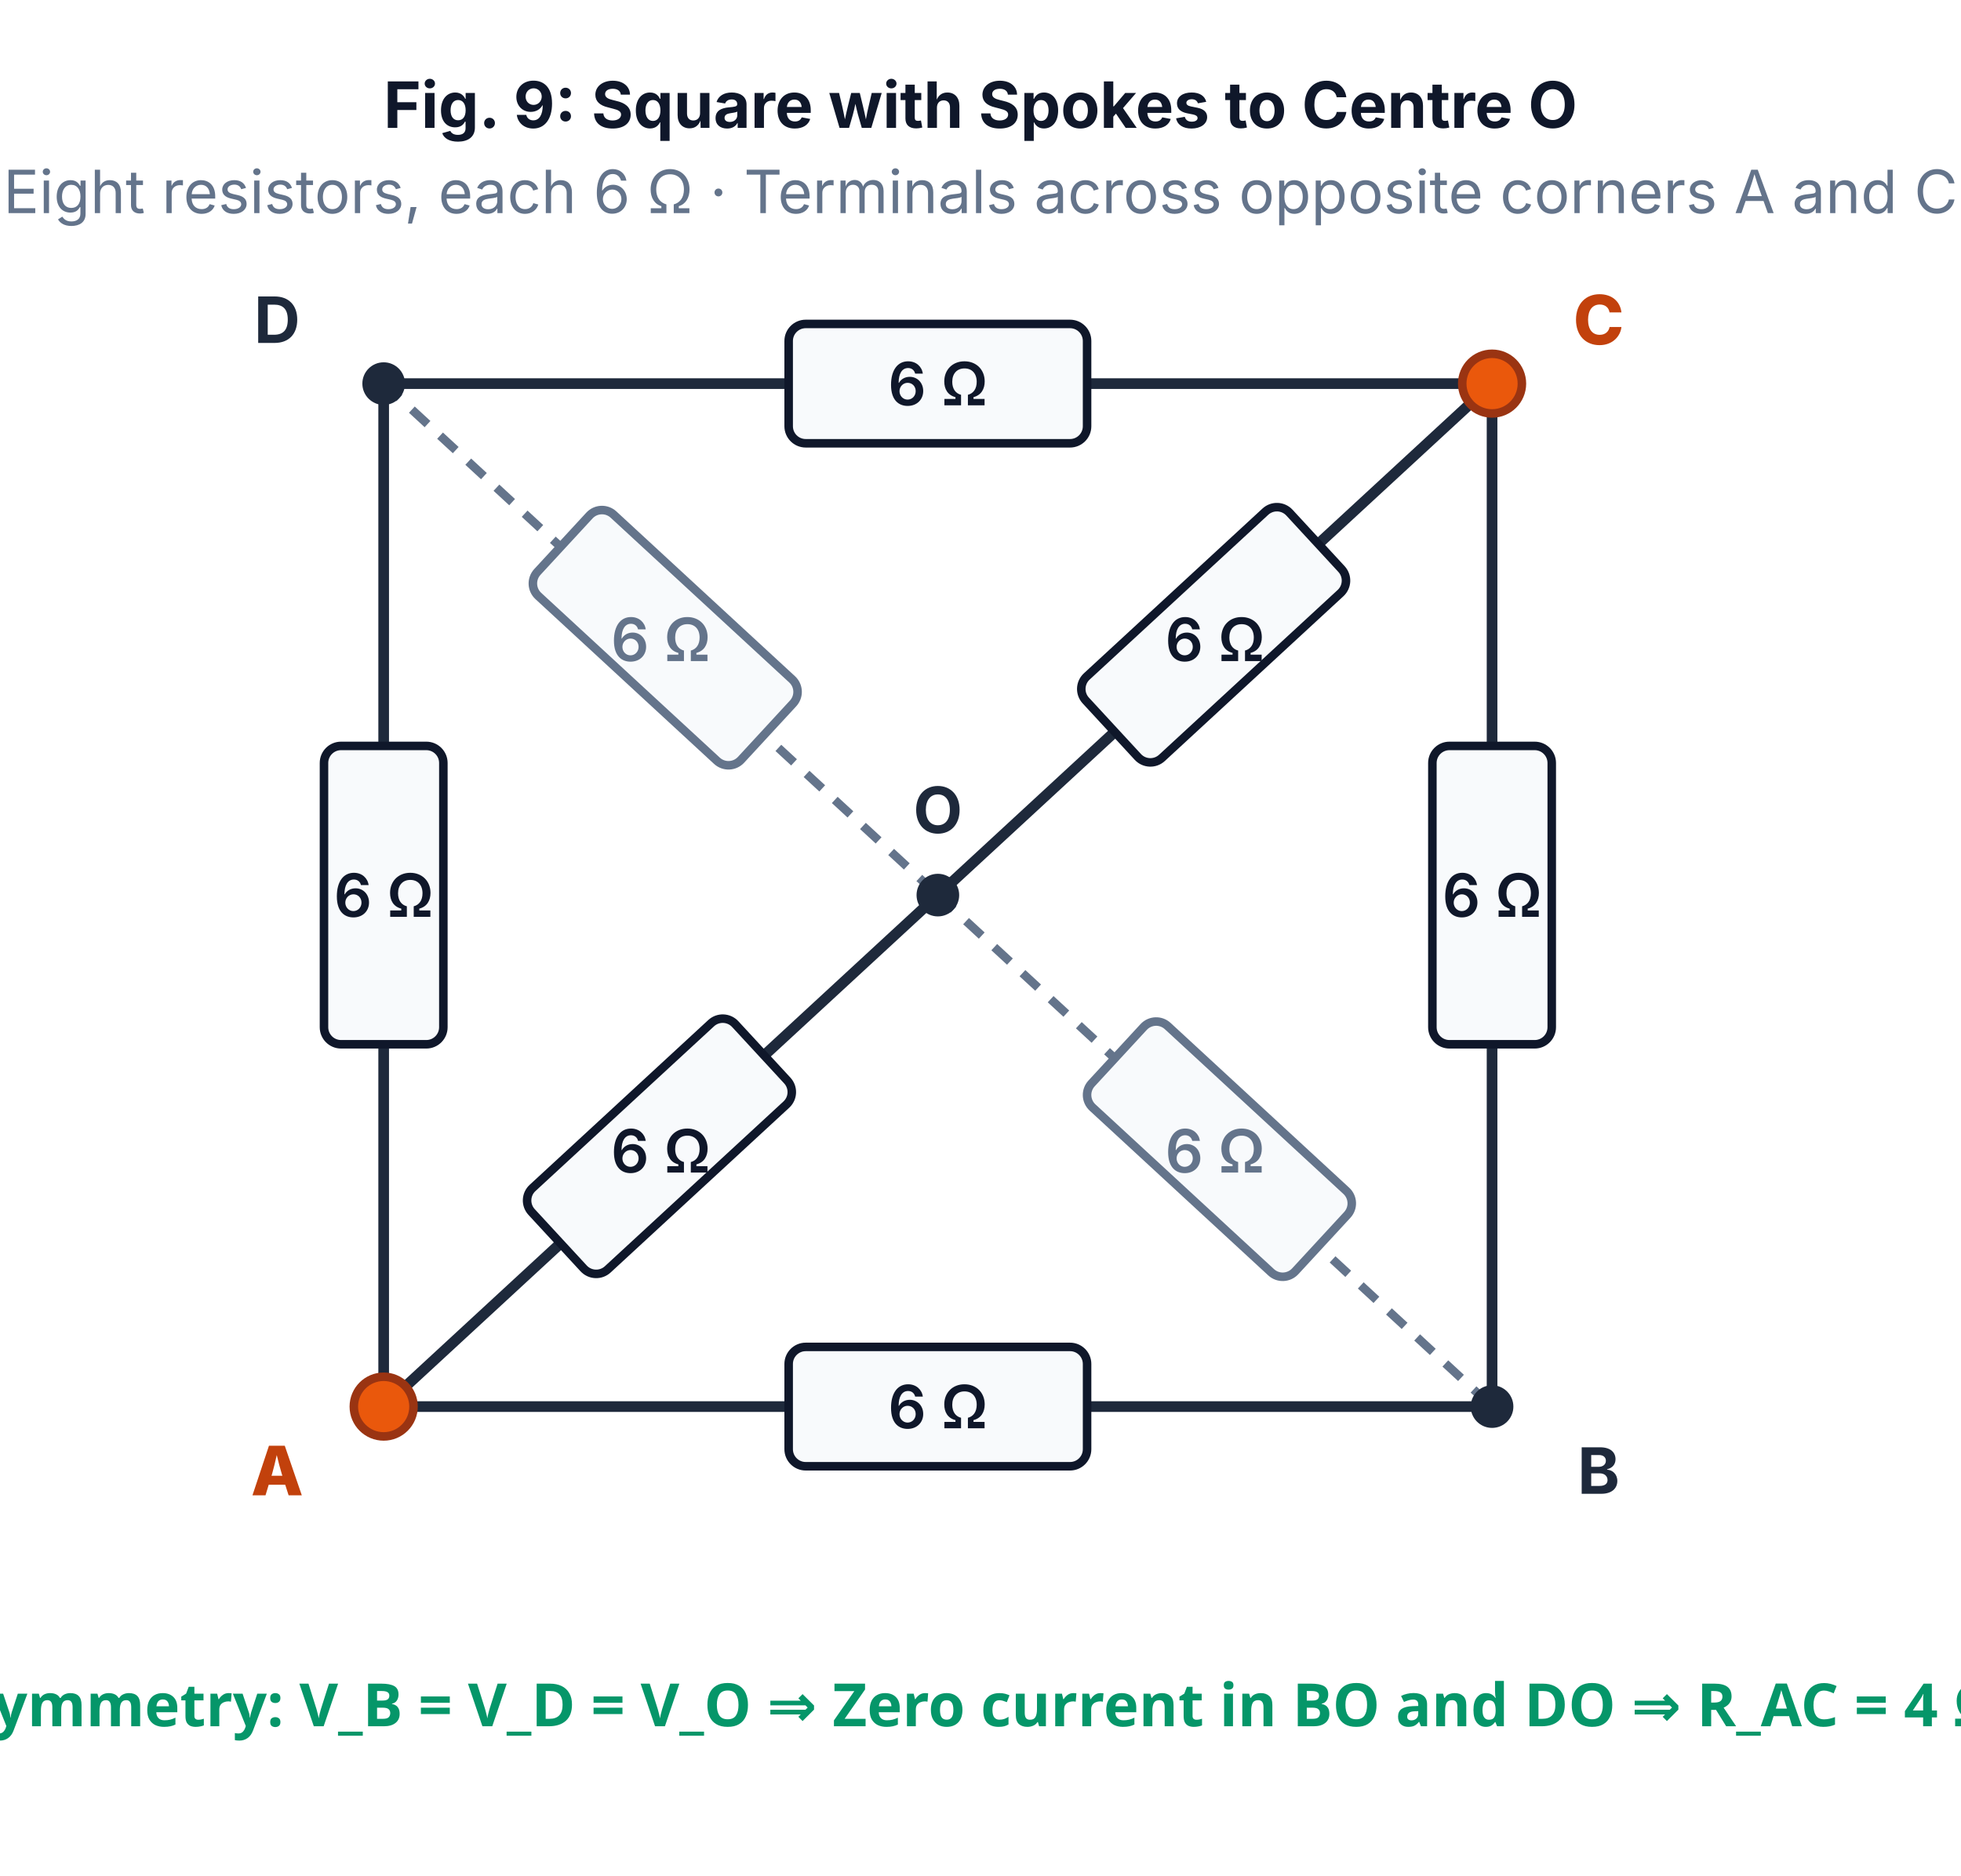
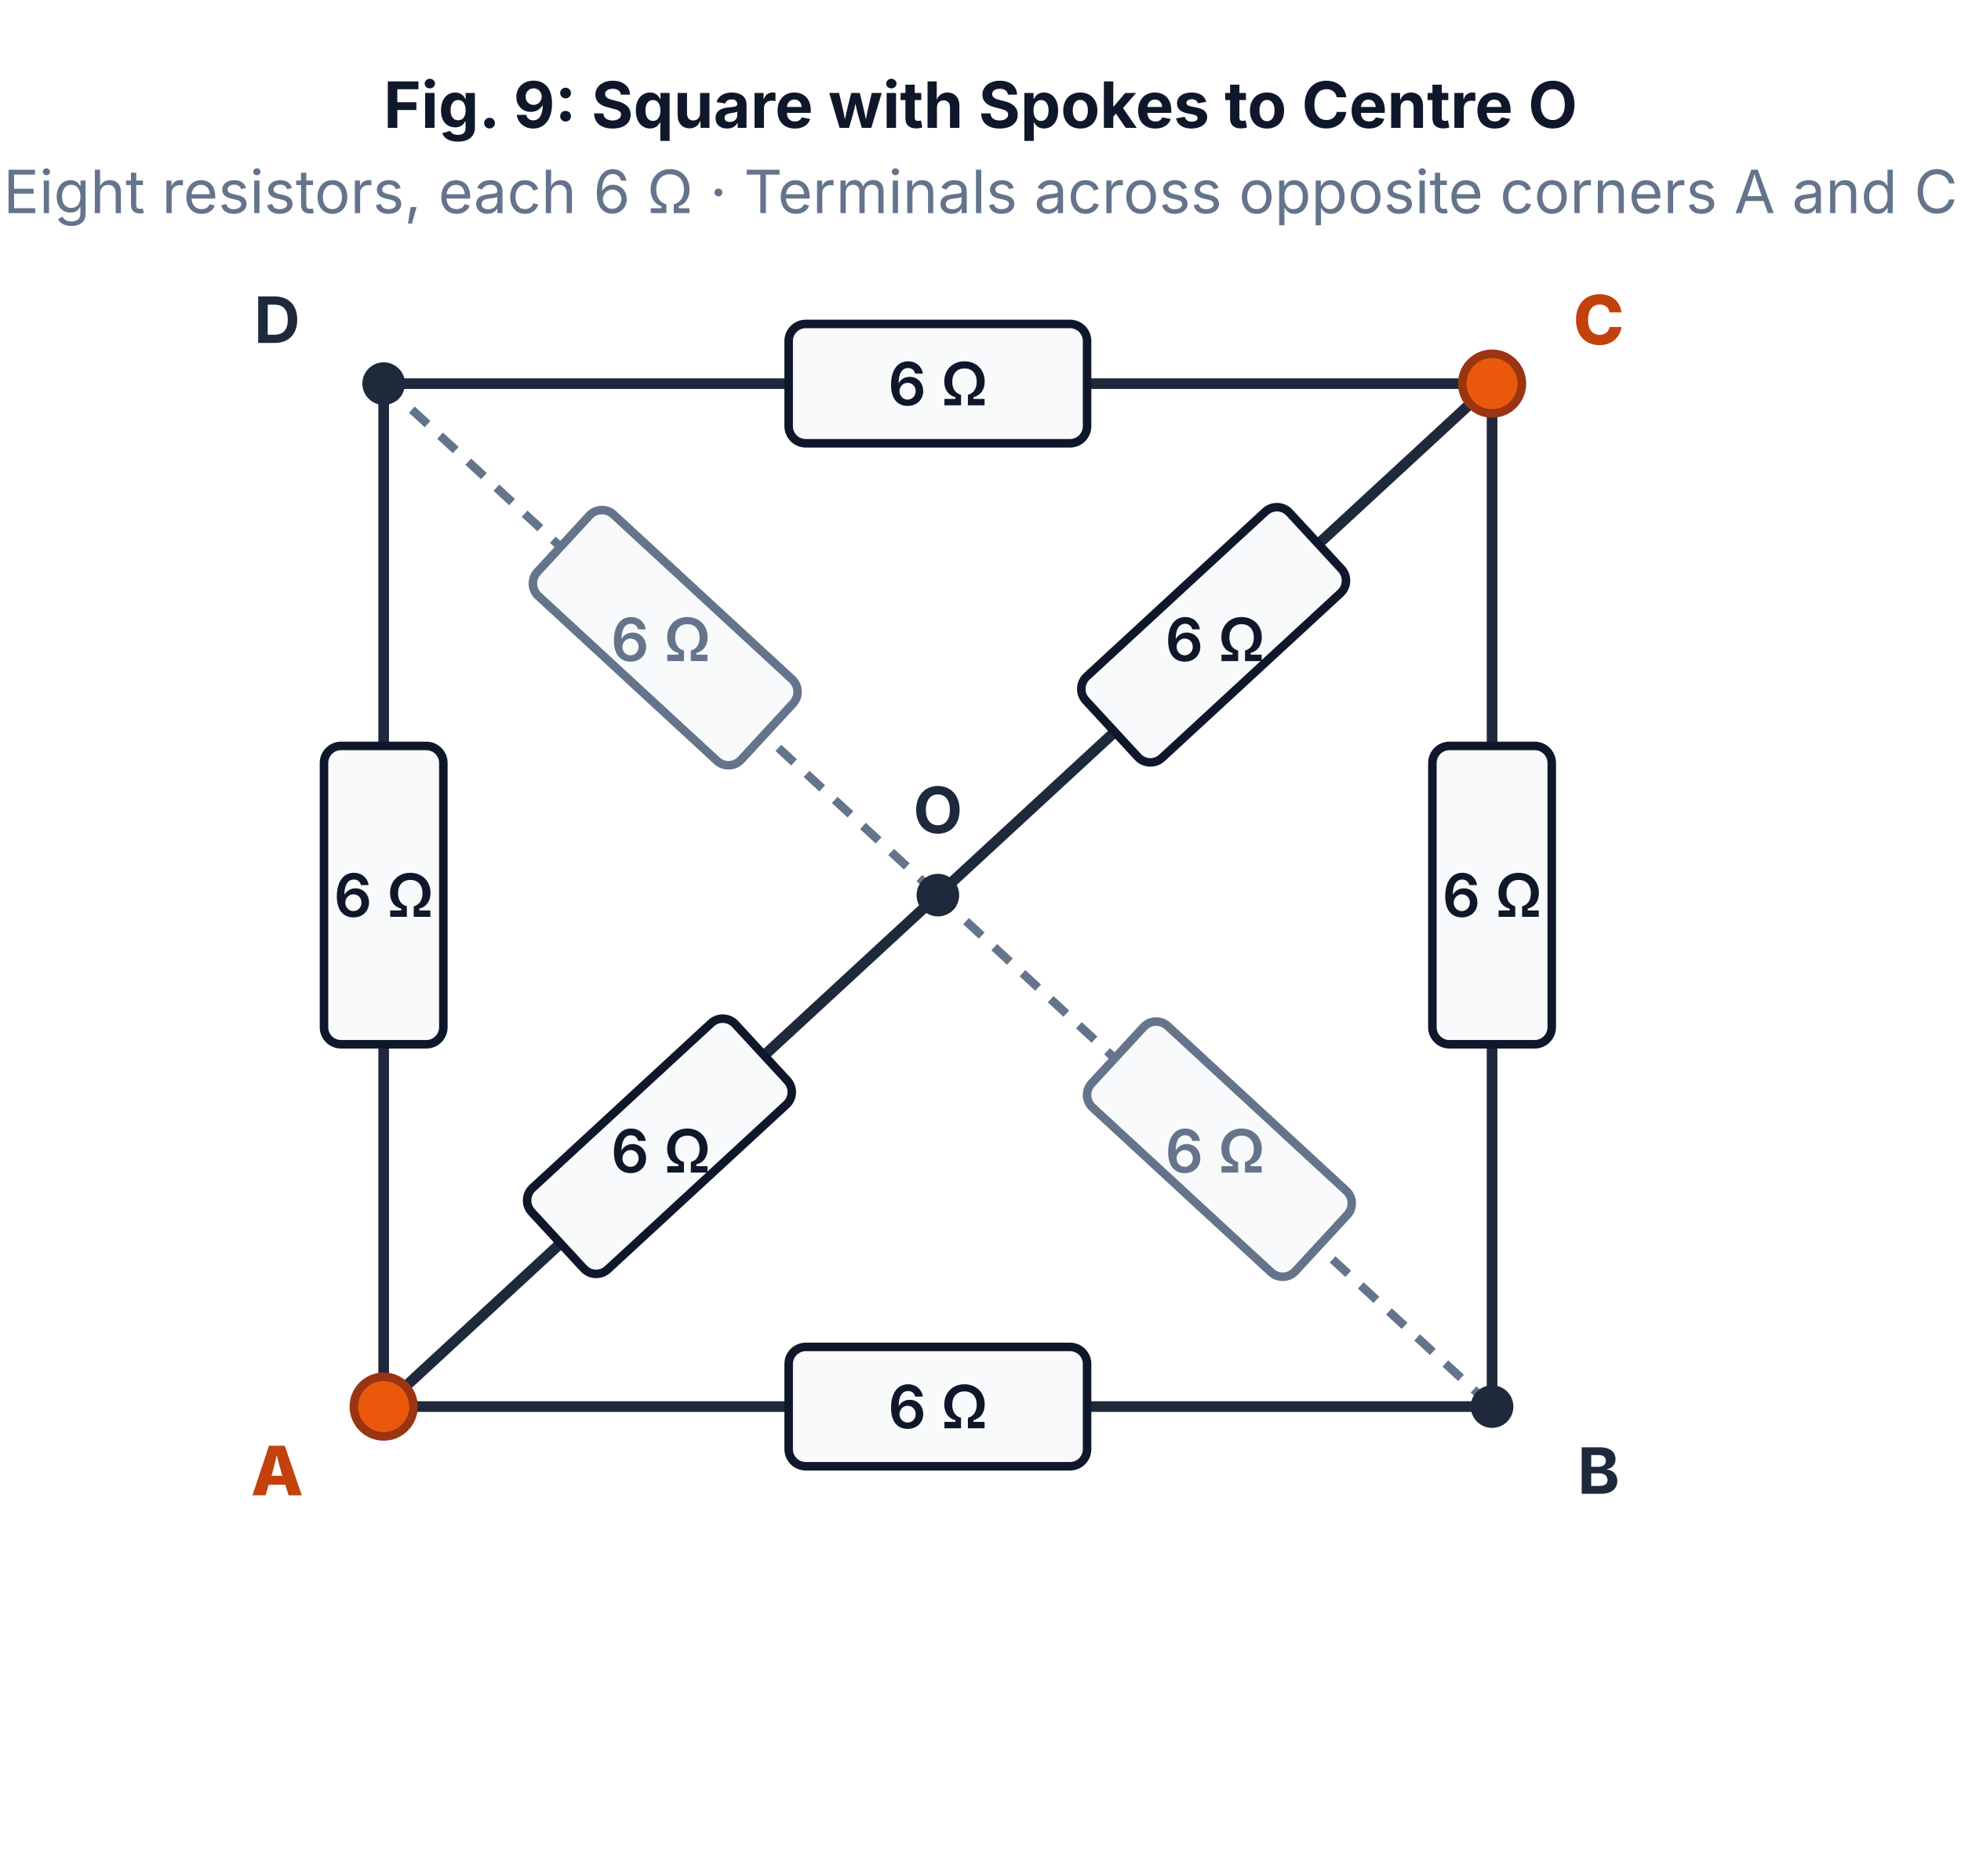
<svg xmlns="http://www.w3.org/2000/svg" viewBox="0 0 460 440" width="100%" height="100%" style="background:#ffffff; border:1.5px solid #cbd5e1; border-radius:10px;">
  <style>
    .wire { stroke: #1e293b; stroke-width: 2.5; stroke-linecap: round; stroke-linejoin: round; fill: none; }
    .dash-wire { stroke: #64748b; stroke-width: 2; stroke-dasharray: 5,4; fill: none; }
    .res-box { fill: #f8fafc; stroke: #0f172a; stroke-width: 2; rx: 4; }
    .res-lbl { font-family: system-ui, -apple-system, sans-serif; font-size: 14px; font-weight: 600; fill: #0f172a; text-anchor: middle; dominant-baseline: central; }
    .node-pt { fill: #1e293b; }
    .term-pt { fill: #ea580c; stroke: #9a3412; stroke-width: 2; }
    .term-lbl { font-family: system-ui, -apple-system, sans-serif; font-size: 16px; font-weight: 800; fill: #c2410c; text-anchor: middle; dominant-baseline: central; }
    .node-lbl { font-family: system-ui, -apple-system, sans-serif; font-size: 15px; font-weight: 700; fill: #1e293b; text-anchor: middle; dominant-baseline: central; }
    .diag-title { font-family: system-ui, -apple-system, sans-serif; font-size: 15px; font-weight: 700; fill: #0f172a; text-anchor: middle; }
    .diag-sub { font-family: system-ui, -apple-system, sans-serif; font-size: 14px; fill: #64748b; text-anchor: middle; }
  </style>
  <text x="230" y="30" class="diag-title">Fig. 9: Square with Spokes to Centre O</text>
  <text x="230" y="50" class="diag-sub">Eight resistors, each 6 Ω · Terminals across opposite corners A and C</text>
  <line x1="90" y1="330" x2="350" y2="330" class="wire" />
  <rect x="185" y="316" width="70" height="28" class="res-box" />
  <text x="220" y="330" class="res-lbl">6 Ω</text>
  <line x1="350" y1="330" x2="350" y2="90" class="wire" />
  <rect x="336" y="175" width="28" height="70" class="res-box" />
  <text x="350" y="210" class="res-lbl">6 Ω</text>
  <line x1="350" y1="90" x2="90" y2="90" class="wire" />
  <rect x="185" y="76" width="70" height="28" class="res-box" />
  <text x="220" y="90" class="res-lbl">6 Ω</text>
  <line x1="90" y1="90" x2="90" y2="330" class="wire" />
  <rect x="76" y="175" width="28" height="70" class="res-box" />
  <text x="90" y="210" class="res-lbl">6 Ω</text>
  <line x1="90" y1="330" x2="220" y2="210" class="wire" />
  <rect x="123" y="256" width="65" height="26" class="res-box" transform="rotate(-42.7, 155, 270)" />
  <text x="155" y="270" class="res-lbl">6 Ω</text>
  <line x1="220" y1="210" x2="350" y2="90" class="wire" />
  <rect x="253" y="136" width="65" height="26" class="res-box" transform="rotate(-42.7, 285, 150)" />
  <text x="285" y="150" class="res-lbl">6 Ω</text>
  <line x1="90" y1="90" x2="220" y2="210" class="dash-wire" />
  <rect x="123" y="136" width="65" height="26" class="res-box" style="stroke:#64748b;" transform="rotate(42.7, 155, 150)" />
  <text x="155" y="150" class="res-lbl" style="fill:#64748b;">6 Ω</text>
  <line x1="220" y1="210" x2="350" y2="330" class="dash-wire" />
  <rect x="253" y="256" width="65" height="26" class="res-box" style="stroke:#64748b;" transform="rotate(42.7, 285, 270)" />
  <text x="285" y="270" class="res-lbl" style="fill:#64748b;">6 Ω</text>
  <circle cx="220" cy="210" r="5" class="node-pt" />
  <text x="220" y="190" class="node-lbl">O</text>
  <circle cx="90" cy="330" r="7" class="term-pt" />
  <text x="65" y="345" class="term-lbl">A</text>
  <circle cx="350" cy="90" r="7" class="term-pt" />
  <text x="375" y="75" class="term-lbl">C</text>
  <circle cx="350" cy="330" r="5" class="node-pt" />
  <text x="375" y="345" class="node-lbl">B</text>
  <circle cx="90" cy="90" r="5" class="node-pt" />
  <text x="65" y="75" class="node-lbl">D</text>
-   <text x="230" y="405" font-family="system-ui, sans-serif" font-size="14" font-weight="600" fill="#059669" text-anchor="middle">Symmetry: V_B = V_D = V_O ⇒ Zero current in BO and DO ⇒ R_AC = 4 Ω</text>
</svg>
